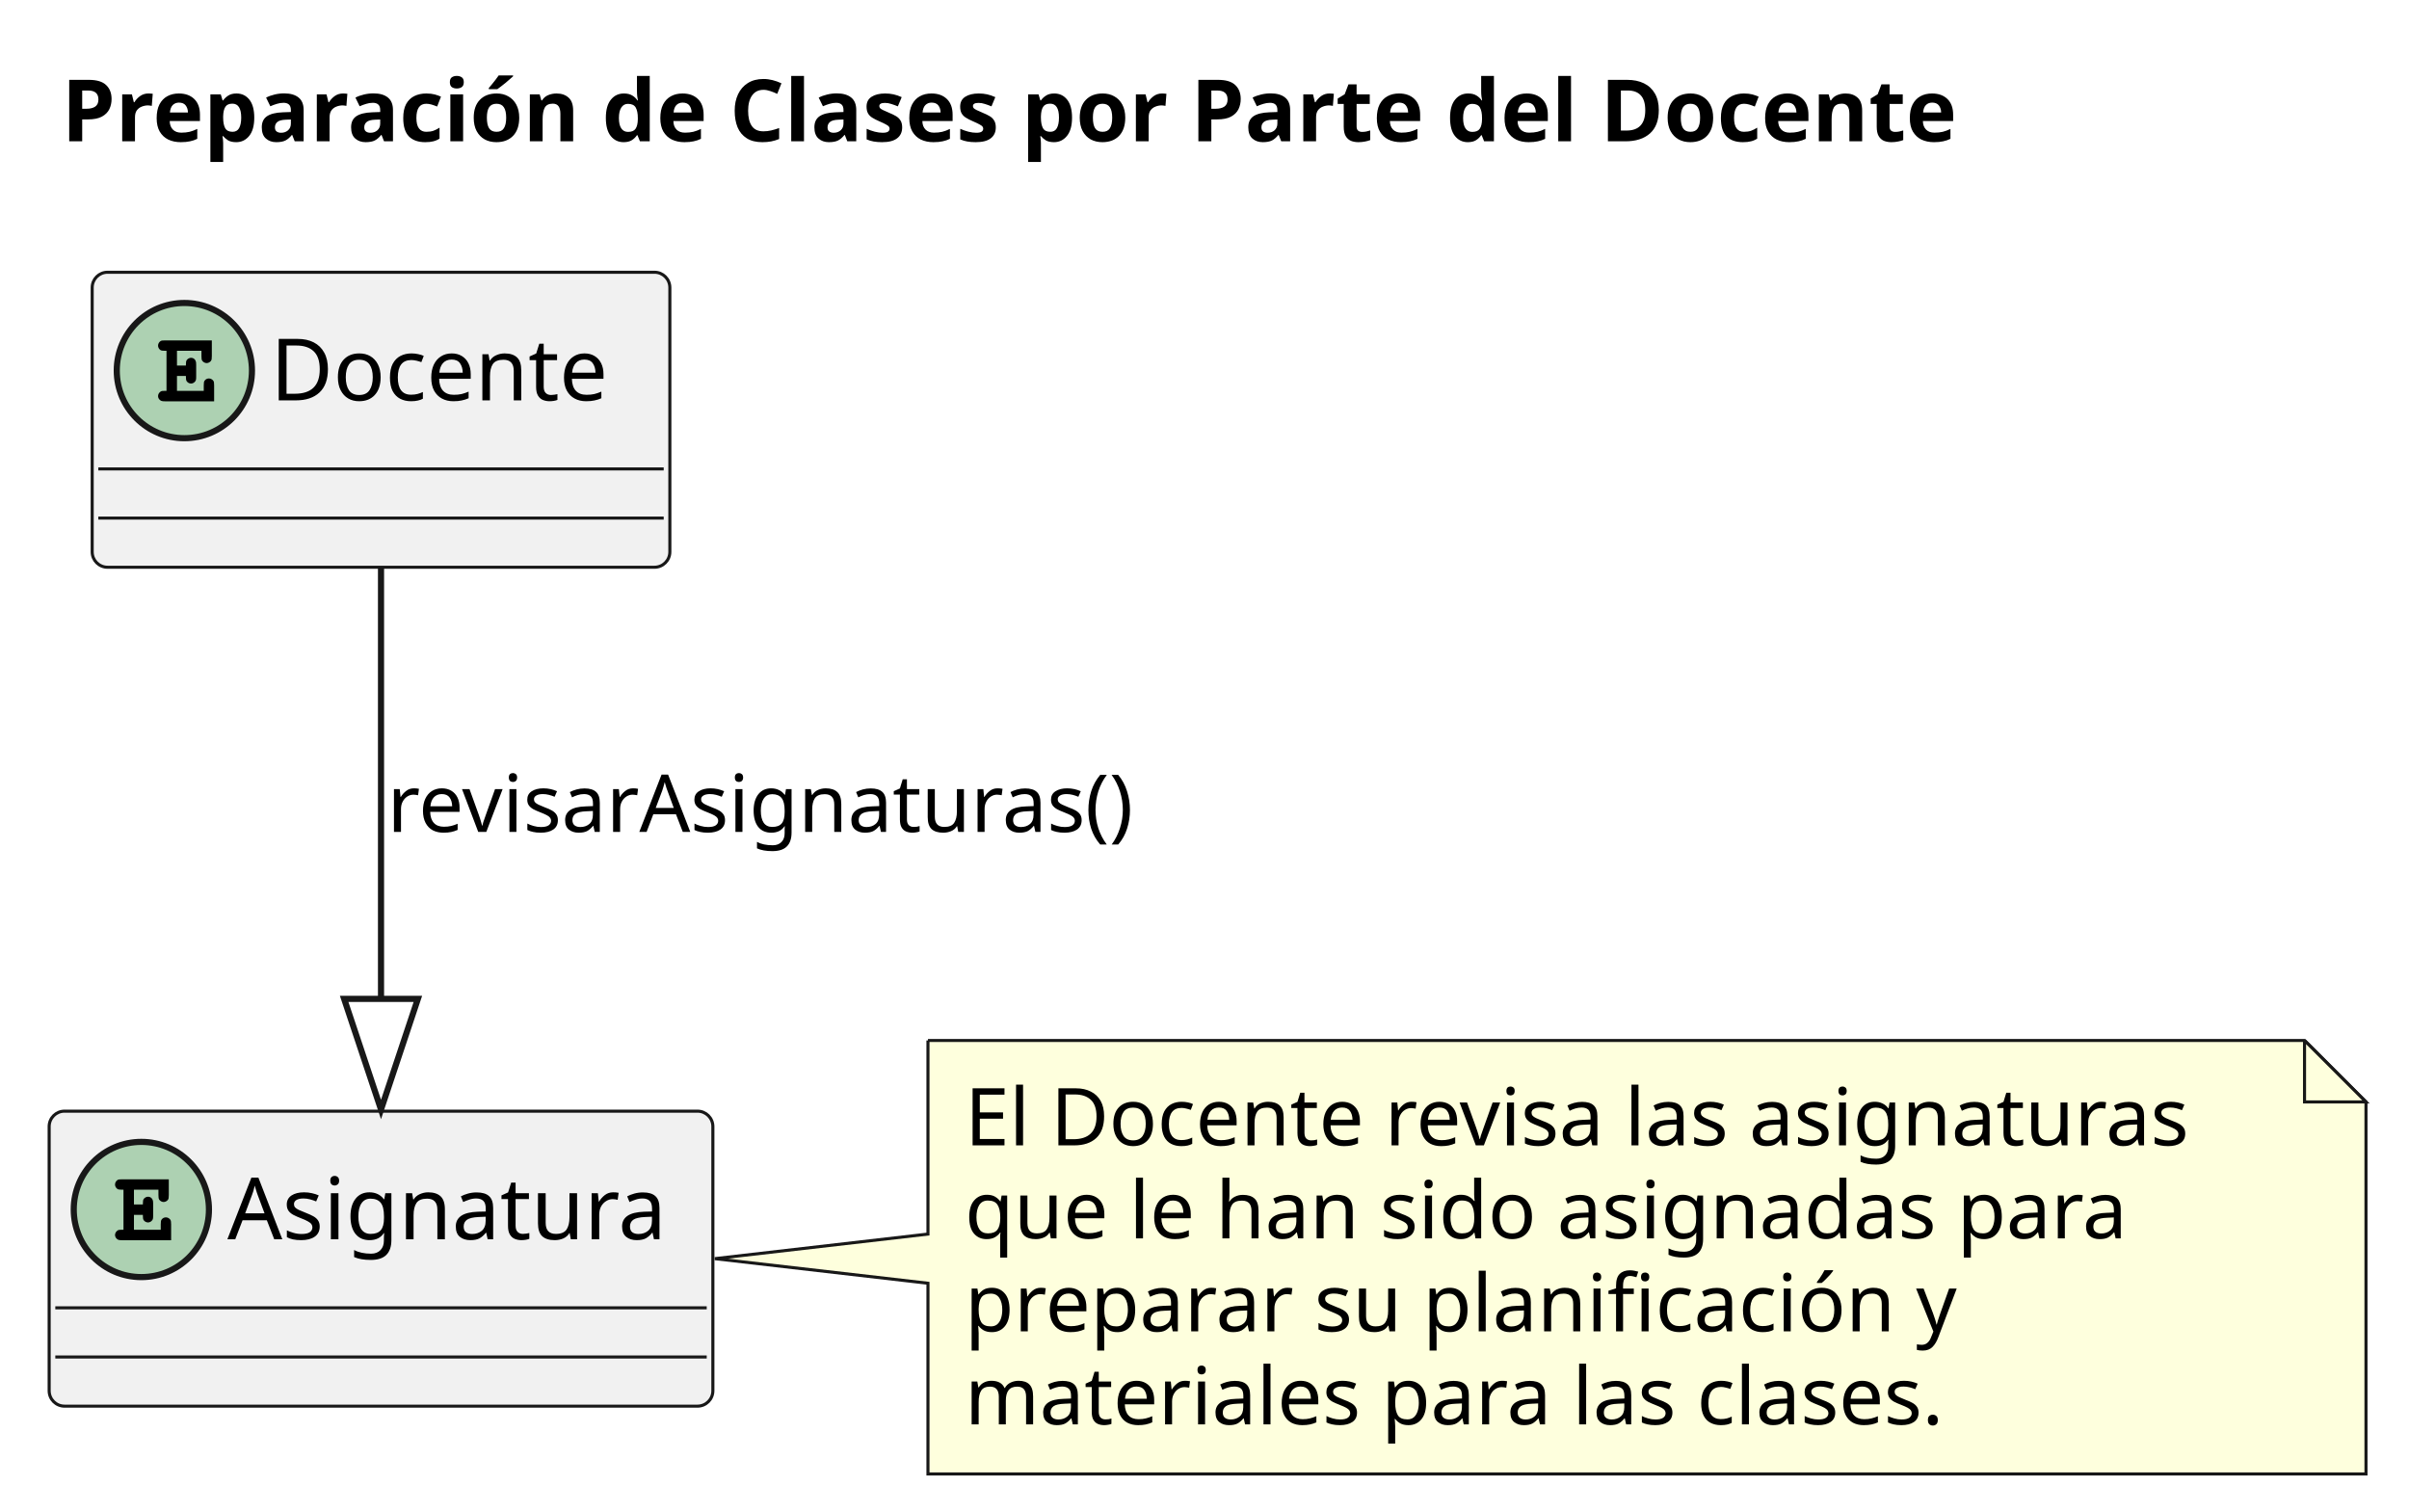
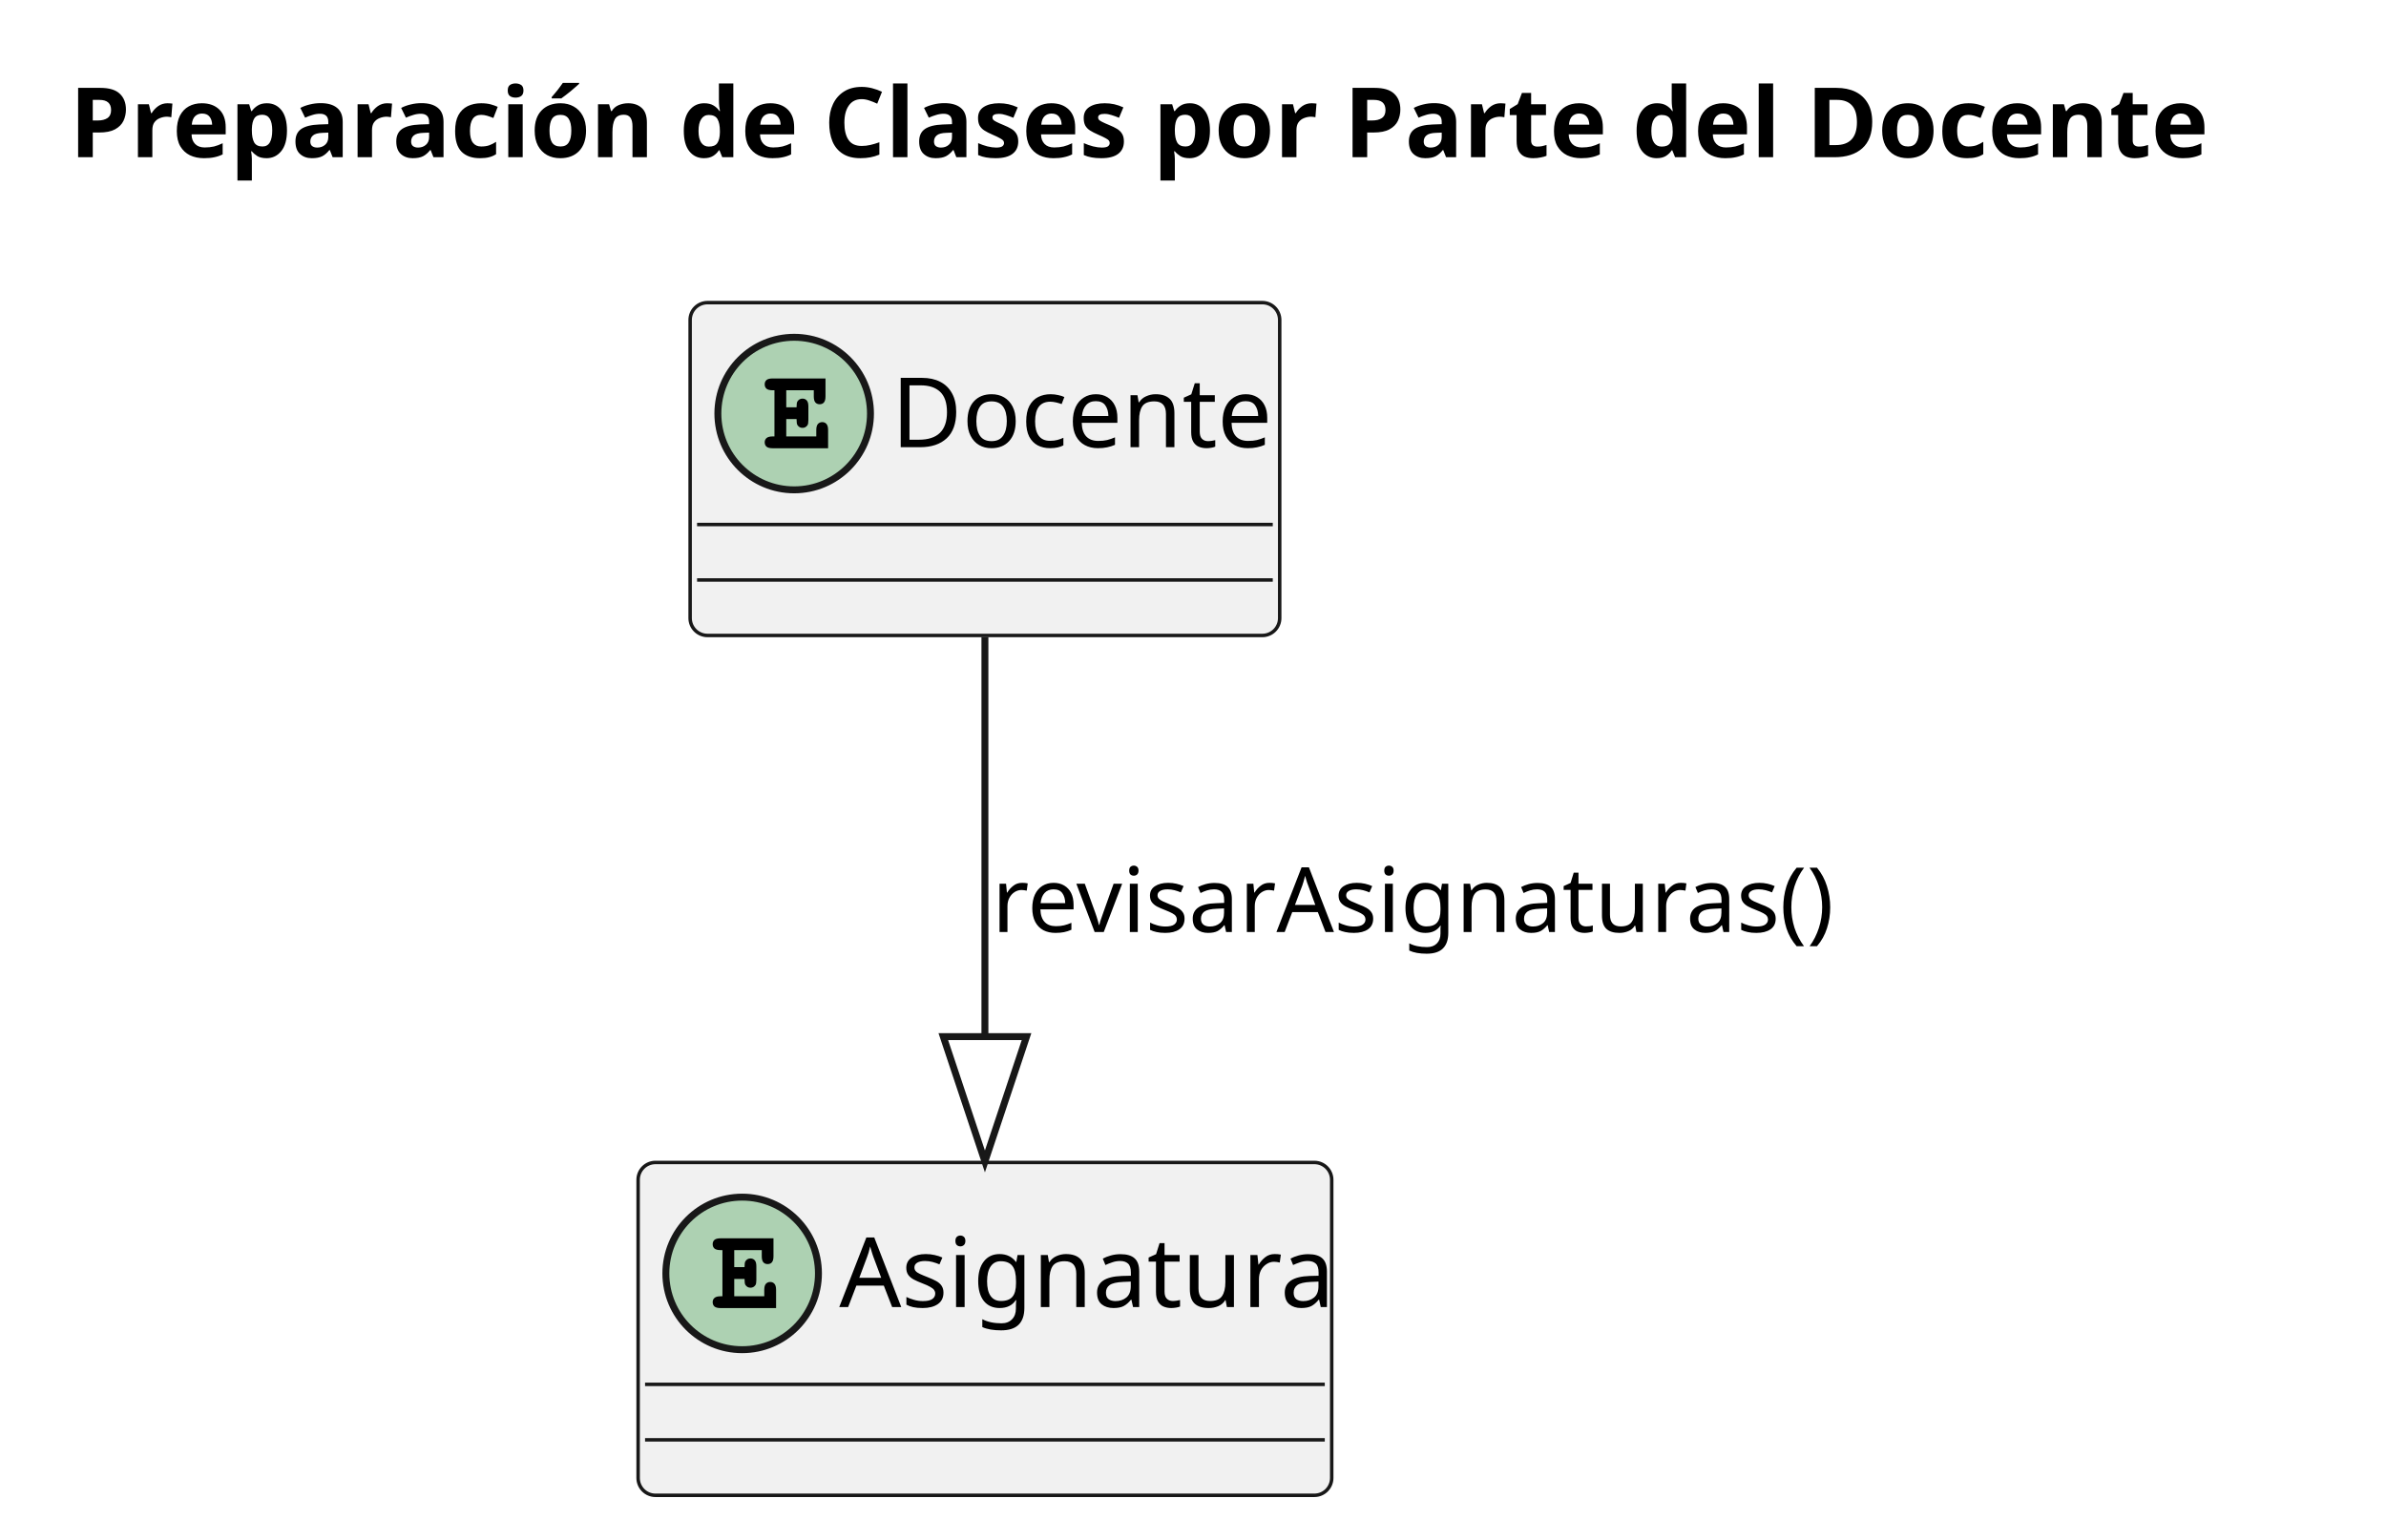
- <svg xmlns="http://www.w3.org/2000/svg" contentStyleType="text/css" height="246px" preserveAspectRatio="none" style="width:392px;height:246px;background:#FFFFFF;" version="1.1" viewBox="0 0 392 246" width="392px" zoomAndPan="magnify">
+ <svg xmlns="http://www.w3.org/2000/svg" contentStyleType="text/css" height="222px" preserveAspectRatio="none" style="width:344px;height:222px;background:#FFFFFF;" version="1.1" viewBox="0 0 344 222" width="344px" zoomAndPan="magnify">
  <defs />
  <g>
-     <text fill="#000000" font-family="sans-serif" font-size="14" font-weight="bold" lengthAdjust="spacing" textLength="359" x="10" y="22.995">Preparación de Clases por Parte del Docente</text>
+     <text fill="#000000" font-family="sans-serif" font-size="14" font-weight="bold" lengthAdjust="spacing" textLength="316" x="10" y="22.674">Preparación de Clases por Parte del Docente</text>
    <g id="elem_Docente">
-       <rect codeLine="3" fill="#F1F1F1" height="48" id="Docente" rx="2.5" ry="2.5" style="stroke:#181818;stroke-width:0.5;" width="94" x="15" y="44.297" />
-       <ellipse cx="30" cy="60.297" fill="#ADD1B2" rx="11" ry="11" style="stroke:#181818;stroke-width:1.0;" />
-       <path d="M28.797,61.172 L30.25,61.172 L30.25,61.281 C30.25,61.688 30.281,61.844 30.359,62 C30.516,62.25 30.797,62.406 31.094,62.406 C31.344,62.406 31.609,62.266 31.766,62.047 C31.891,61.891 31.922,61.734 31.922,61.281 L31.922,59.359 C31.922,59.203 31.922,59.156 31.906,59 C31.844,58.531 31.531,58.219 31.078,58.219 C30.828,58.219 30.562,58.359 30.391,58.578 C30.281,58.75 30.25,58.906 30.25,59.359 L30.25,59.484 L28.797,59.484 L28.797,57.078 L32.781,57.078 L32.781,57.938 C32.781,58.344 32.812,58.516 32.891,58.672 C33.062,58.922 33.344,59.078 33.625,59.078 C33.891,59.078 34.156,58.938 34.328,58.719 C34.438,58.547 34.469,58.406 34.469,57.938 L34.469,55.391 L26.844,55.391 C26.406,55.391 26.281,55.406 26.125,55.5 C25.875,55.656 25.719,55.953 25.719,56.234 C25.719,56.516 25.859,56.766 26.078,56.938 C26.234,57.047 26.422,57.078 26.844,57.078 L27.094,57.078 L27.094,63.594 L26.844,63.594 C26.438,63.594 26.281,63.609 26.125,63.719 C25.875,63.891 25.719,64.156 25.719,64.453 C25.719,64.719 25.859,64.969 26.078,65.125 C26.219,65.25 26.453,65.297 26.844,65.297 L34.844,65.297 L34.844,62.719 C34.844,62.281 34.812,62.141 34.734,61.984 C34.562,61.734 34.281,61.578 34,61.578 C33.734,61.578 33.469,61.688 33.297,61.938 C33.188,62.094 33.156,62.234 33.156,62.719 L33.156,63.594 L28.797,63.594 L28.797,61.172 Z " fill="#000000" />
-       <text fill="#000000" font-family="sans-serif" font-size="14" lengthAdjust="spacing" textLength="62" x="44" y="65.144">Docente</text>
-       <line style="stroke:#181818;stroke-width:0.5;" x1="16" x2="108" y1="76.297" y2="76.297" />
-       <line style="stroke:#181818;stroke-width:0.5;" x1="16" x2="108" y1="84.297" y2="84.297" />
+       <rect codeLine="3" fill="#F1F1F1" height="48" id="Docente" rx="2.5" ry="2.5" style="stroke:#181818;stroke-width:0.5;" width="85" x="99.5" y="43.641" />
+       <ellipse cx="114.5" cy="59.641" fill="#ADD1B2" rx="11" ry="11" style="stroke:#181818;stroke-width:1.0;" />
+       <path d="M113.359,60.438 L113.359,62.938 L117.688,62.938 L117.688,62.016 Q117.688,61.406 117.922,61.141 Q118.172,60.875 118.547,60.875 Q118.922,60.875 119.156,61.141 Q119.391,61.406 119.391,62.016 L119.391,64.641 L111.391,64.641 Q110.766,64.641 110.5,64.406 Q110.25,64.172 110.25,63.781 Q110.25,63.406 110.516,63.172 Q110.781,62.938 111.391,62.938 L111.656,62.938 L111.656,56.281 L111.391,56.281 Q110.766,56.281 110.5,56.047 Q110.25,55.812 110.25,55.422 Q110.25,55.047 110.5,54.812 Q110.766,54.578 111.391,54.578 L119.016,54.578 L119.016,57.172 Q119.016,57.781 118.781,58.047 Q118.562,58.297 118.172,58.297 Q117.797,58.297 117.562,58.047 Q117.328,57.781 117.328,57.172 L117.328,56.281 L113.359,56.281 L113.359,58.734 L114.844,58.734 Q114.844,58.078 114.969,57.891 Q115.234,57.484 115.703,57.484 Q116.078,57.484 116.312,57.75 Q116.547,58 116.547,58.609 L116.547,60.578 Q116.547,61.125 116.422,61.312 Q116.156,61.703 115.703,61.703 Q115.234,61.703 114.969,61.297 Q114.844,61.109 114.844,60.438 L113.359,60.438 Z " fill="#000000" />
+       <text fill="#000000" font-family="sans-serif" font-size="14" lengthAdjust="spacing" textLength="53" x="128.5" y="64.494">Docente</text>
+       <line style="stroke:#181818;stroke-width:0.5;" x1="100.5" x2="183.5" y1="75.641" y2="75.641" />
+       <line style="stroke:#181818;stroke-width:0.5;" x1="100.5" x2="183.5" y1="83.641" y2="83.641" />
    </g>
    <g id="elem_Asignatura">
-       <rect codeLine="4" fill="#F1F1F1" height="48" id="Asignatura" rx="2.5" ry="2.5" style="stroke:#181818;stroke-width:0.5;" width="108" x="8" y="180.797" />
-       <ellipse cx="23" cy="196.797" fill="#ADD1B2" rx="11" ry="11" style="stroke:#181818;stroke-width:1.0;" />
-       <path d="M21.797,197.672 L23.25,197.672 L23.25,197.781 C23.25,198.188 23.281,198.344 23.359,198.5 C23.516,198.75 23.797,198.906 24.094,198.906 C24.344,198.906 24.609,198.766 24.766,198.547 C24.891,198.391 24.922,198.234 24.922,197.781 L24.922,195.859 C24.922,195.703 24.922,195.656 24.906,195.5 C24.844,195.031 24.531,194.719 24.078,194.719 C23.828,194.719 23.562,194.859 23.391,195.078 C23.281,195.25 23.25,195.406 23.25,195.859 L23.25,195.984 L21.797,195.984 L21.797,193.578 L25.781,193.578 L25.781,194.438 C25.781,194.844 25.812,195.016 25.891,195.172 C26.062,195.422 26.344,195.578 26.625,195.578 C26.891,195.578 27.156,195.438 27.328,195.219 C27.438,195.047 27.469,194.906 27.469,194.438 L27.469,191.891 L19.844,191.891 C19.406,191.891 19.281,191.906 19.125,192 C18.875,192.156 18.719,192.453 18.719,192.734 C18.719,193.016 18.859,193.266 19.078,193.438 C19.234,193.547 19.422,193.578 19.844,193.578 L20.094,193.578 L20.094,200.094 L19.844,200.094 C19.438,200.094 19.281,200.109 19.125,200.219 C18.875,200.391 18.719,200.656 18.719,200.953 C18.719,201.219 18.859,201.469 19.078,201.625 C19.219,201.75 19.453,201.797 19.844,201.797 L27.844,201.797 L27.844,199.219 C27.844,198.781 27.812,198.641 27.734,198.484 C27.562,198.234 27.281,198.078 27,198.078 C26.734,198.078 26.469,198.188 26.297,198.438 C26.188,198.594 26.156,198.734 26.156,199.219 L26.156,200.094 L21.797,200.094 L21.797,197.672 Z " fill="#000000" />
-       <text fill="#000000" font-family="sans-serif" font-size="14" lengthAdjust="spacing" textLength="76" x="37" y="201.644">Asignatura</text>
-       <line style="stroke:#181818;stroke-width:0.5;" x1="9" x2="115" y1="212.797" y2="212.797" />
-       <line style="stroke:#181818;stroke-width:0.5;" x1="9" x2="115" y1="220.797" y2="220.797" />
-     </g>
-     <g id="elem_GMN5">
-       <path d="M151,169.297 L151,200.797 L116.316,204.797 L151,208.797 L151,239.828 A0,0 0 0 0 151,239.828 L385,239.828 A0,0 0 0 0 385,239.828 L385,179.297 L375,169.297 L151,169.297 A0,0 0 0 0 151,169.297 " fill="#FEFFDD" style="stroke:#181818;stroke-width:0.5;" />
-       <path d="M375,169.297 L375,179.297 L385,179.297 L375,169.297 " fill="#FEFFDD" style="stroke:#181818;stroke-width:0.5;" />
-       <text fill="#000000" font-family="sans-serif" font-size="13" lengthAdjust="spacing" textLength="213" x="157" y="186.364">El Docente revisa las asignaturas</text>
-       <text fill="#000000" font-family="sans-serif" font-size="13" lengthAdjust="spacing" textLength="199" x="157" y="201.497">que le han sido asignadas para</text>
-       <text fill="#000000" font-family="sans-serif" font-size="13" lengthAdjust="spacing" textLength="169" x="157" y="216.629">preparar su planificación y</text>
-       <text fill="#000000" font-family="sans-serif" font-size="13" lengthAdjust="spacing" textLength="171" x="157" y="231.762">materiales para las clases.</text>
+       <rect codeLine="4" fill="#F1F1F1" height="48" id="Asignatura" rx="2.5" ry="2.5" style="stroke:#181818;stroke-width:0.5;" width="100" x="92" y="167.641" />
+       <ellipse cx="107" cy="183.641" fill="#ADD1B2" rx="11" ry="11" style="stroke:#181818;stroke-width:1.0;" />
+       <path d="M105.859,184.438 L105.859,186.938 L110.188,186.938 L110.188,186.016 Q110.188,185.406 110.422,185.141 Q110.672,184.875 111.047,184.875 Q111.422,184.875 111.656,185.141 Q111.891,185.406 111.891,186.016 L111.891,188.641 L103.891,188.641 Q103.266,188.641 103,188.406 Q102.75,188.172 102.75,187.781 Q102.75,187.406 103.016,187.172 Q103.281,186.938 103.891,186.938 L104.156,186.938 L104.156,180.281 L103.891,180.281 Q103.266,180.281 103,180.047 Q102.75,179.812 102.75,179.422 Q102.75,179.047 103,178.812 Q103.266,178.578 103.891,178.578 L111.516,178.578 L111.516,181.172 Q111.516,181.781 111.281,182.047 Q111.062,182.297 110.672,182.297 Q110.297,182.297 110.062,182.047 Q109.828,181.781 109.828,181.172 L109.828,180.281 L105.859,180.281 L105.859,182.734 L107.344,182.734 Q107.344,182.078 107.469,181.891 Q107.734,181.484 108.203,181.484 Q108.578,181.484 108.812,181.75 Q109.047,182 109.047,182.609 L109.047,184.578 Q109.047,185.125 108.922,185.312 Q108.656,185.703 108.203,185.703 Q107.734,185.703 107.469,185.297 Q107.344,185.109 107.344,184.438 L105.859,184.438 Z " fill="#000000" />
+       <text fill="#000000" font-family="sans-serif" font-size="14" lengthAdjust="spacing" textLength="68" x="121" y="188.494">Asignatura</text>
+       <line style="stroke:#181818;stroke-width:0.5;" x1="93" x2="191" y1="199.641" y2="199.641" />
+       <line style="stroke:#181818;stroke-width:0.5;" x1="93" x2="191" y1="207.641" y2="207.641" />
    </g>
    <g id="link_Docente_Asignatura">
-       <path codeLine="6" d="M62,92.418 C62,117.054 62,137.835 62,162.527 " fill="none" id="Docente-to-Asignatura" style="stroke:#181818;stroke-width:1.0;" />
-       <polygon fill="none" points="62,180.527,68,162.527,56,162.527,62,180.527" style="stroke:#181818;stroke-width:1.0;" />
-       <text fill="#000000" font-family="sans-serif" font-size="13" lengthAdjust="spacing" textLength="130" x="63" y="135.364">revisarAsignaturas()</text>
+       <path codeLine="6" d="M142,91.871 C142,113.581 142,127.811 142,149.491 " fill="none" id="Docente-to-Asignatura" style="stroke:#181818;stroke-width:1.0;" />
+       <polygon fill="none" points="142,167.491,148,149.491,136,149.491,142,167.491" style="stroke:#181818;stroke-width:1.0;" />
+       <text fill="#000000" font-family="sans-serif" font-size="13" lengthAdjust="spacing" textLength="114" x="143" y="134.409">revisarAsignaturas()</text>
    </g>
  </g>
</svg>
